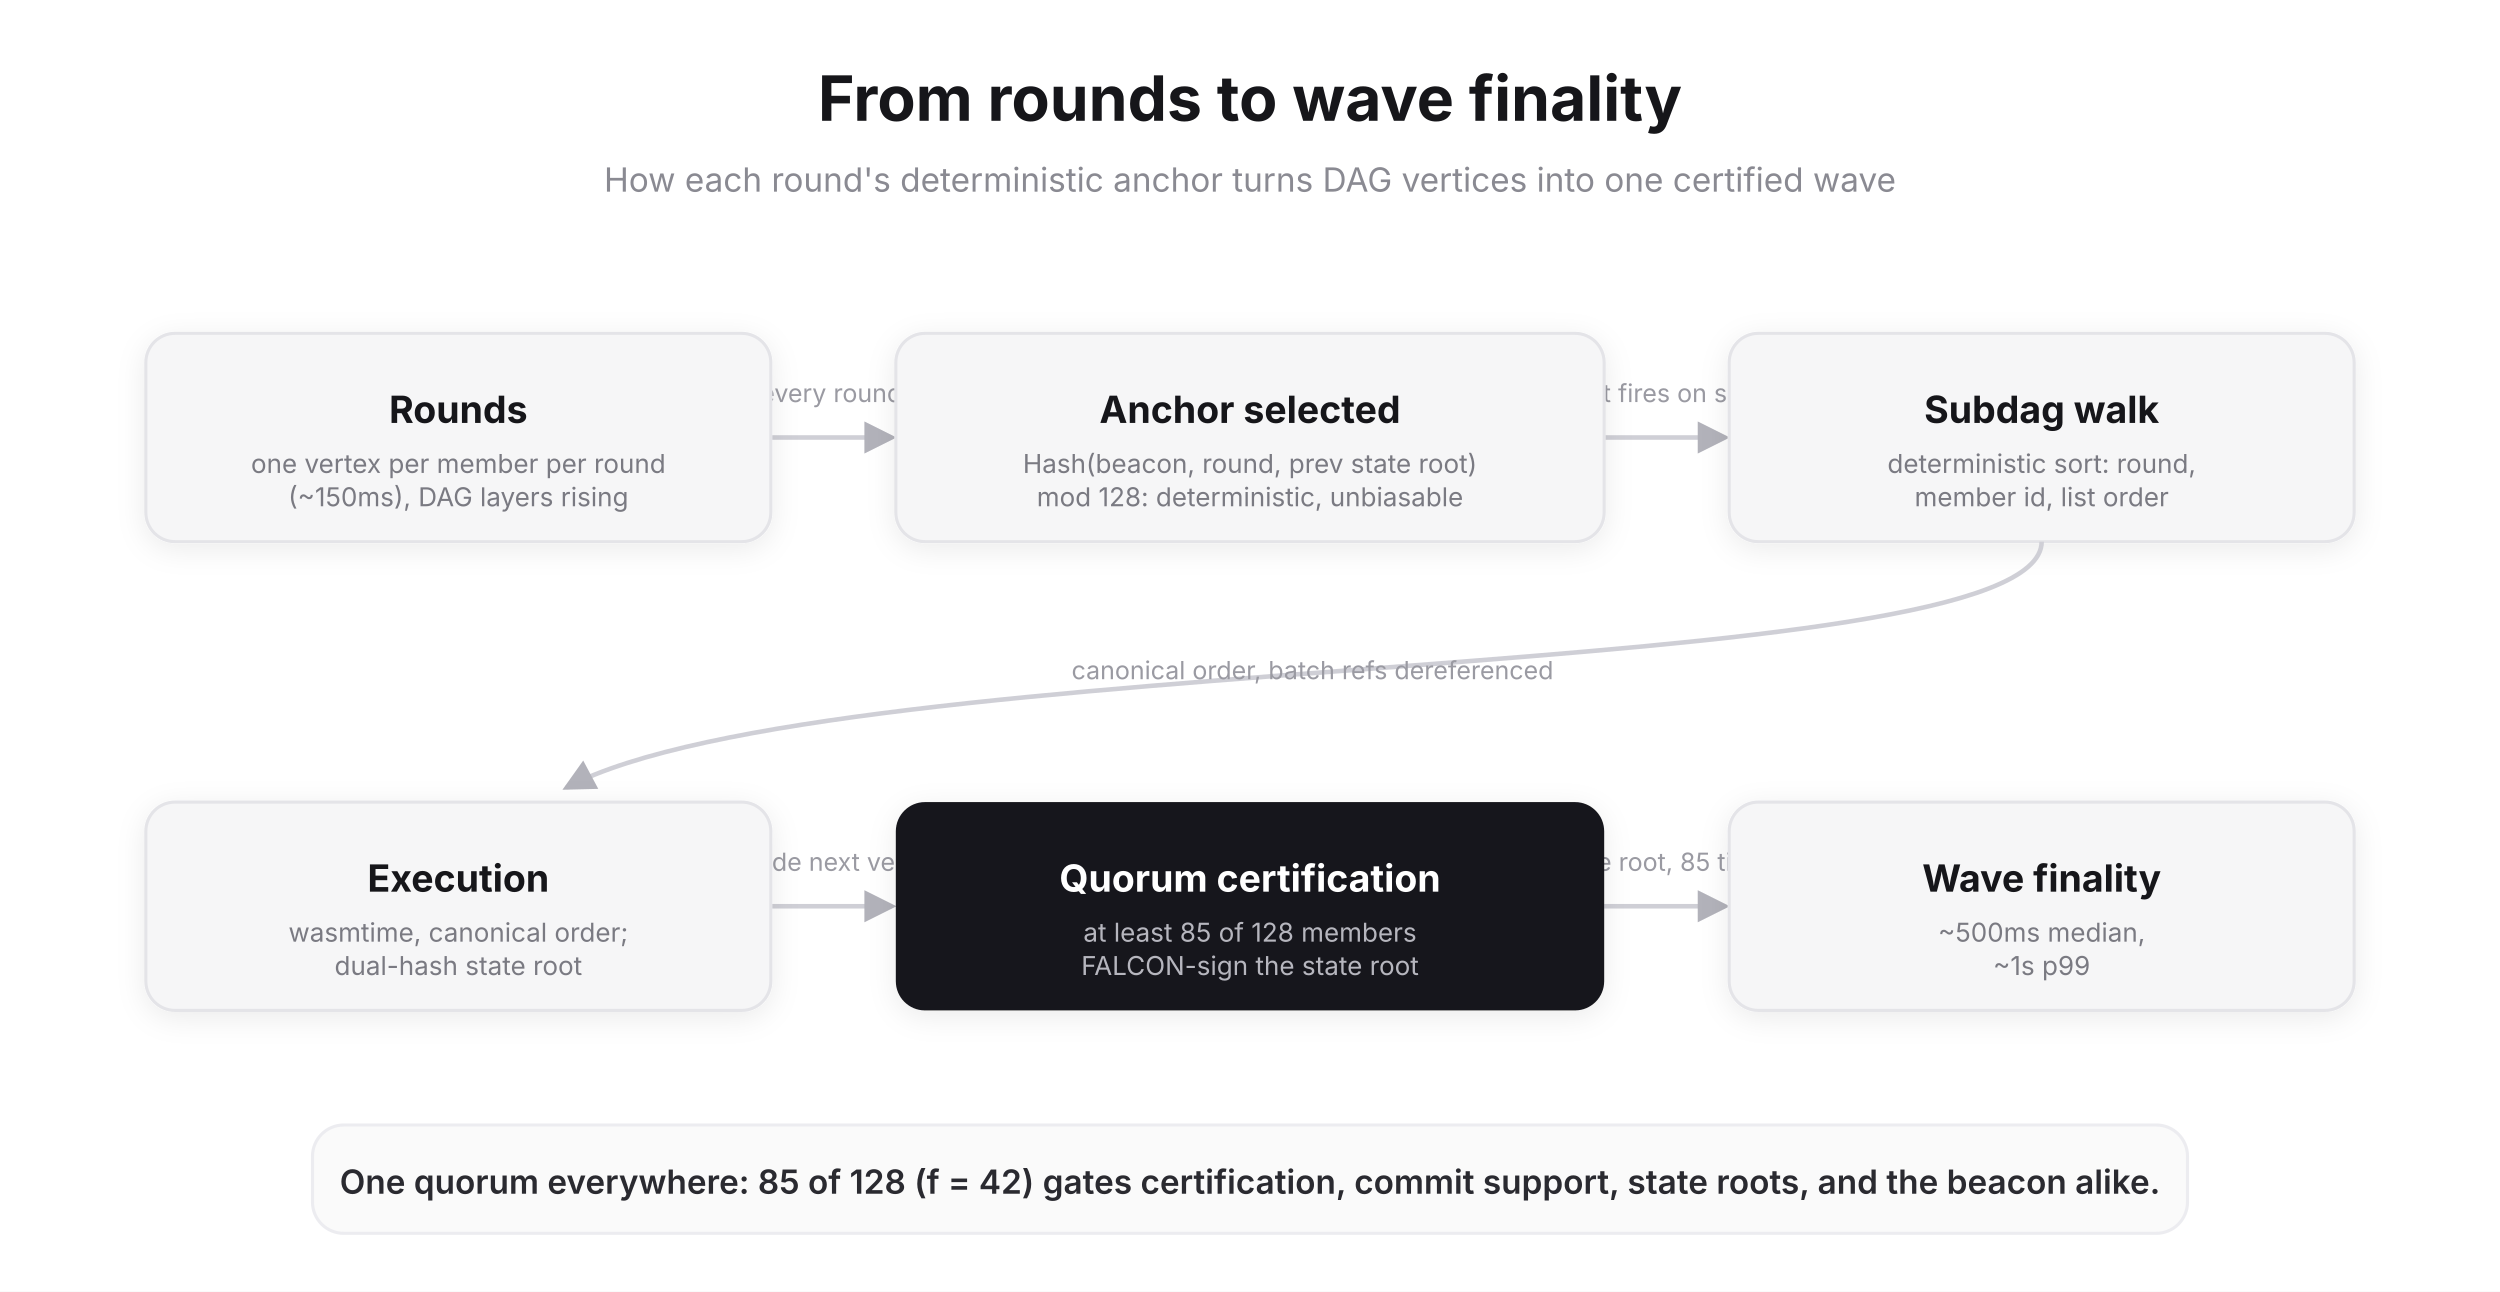
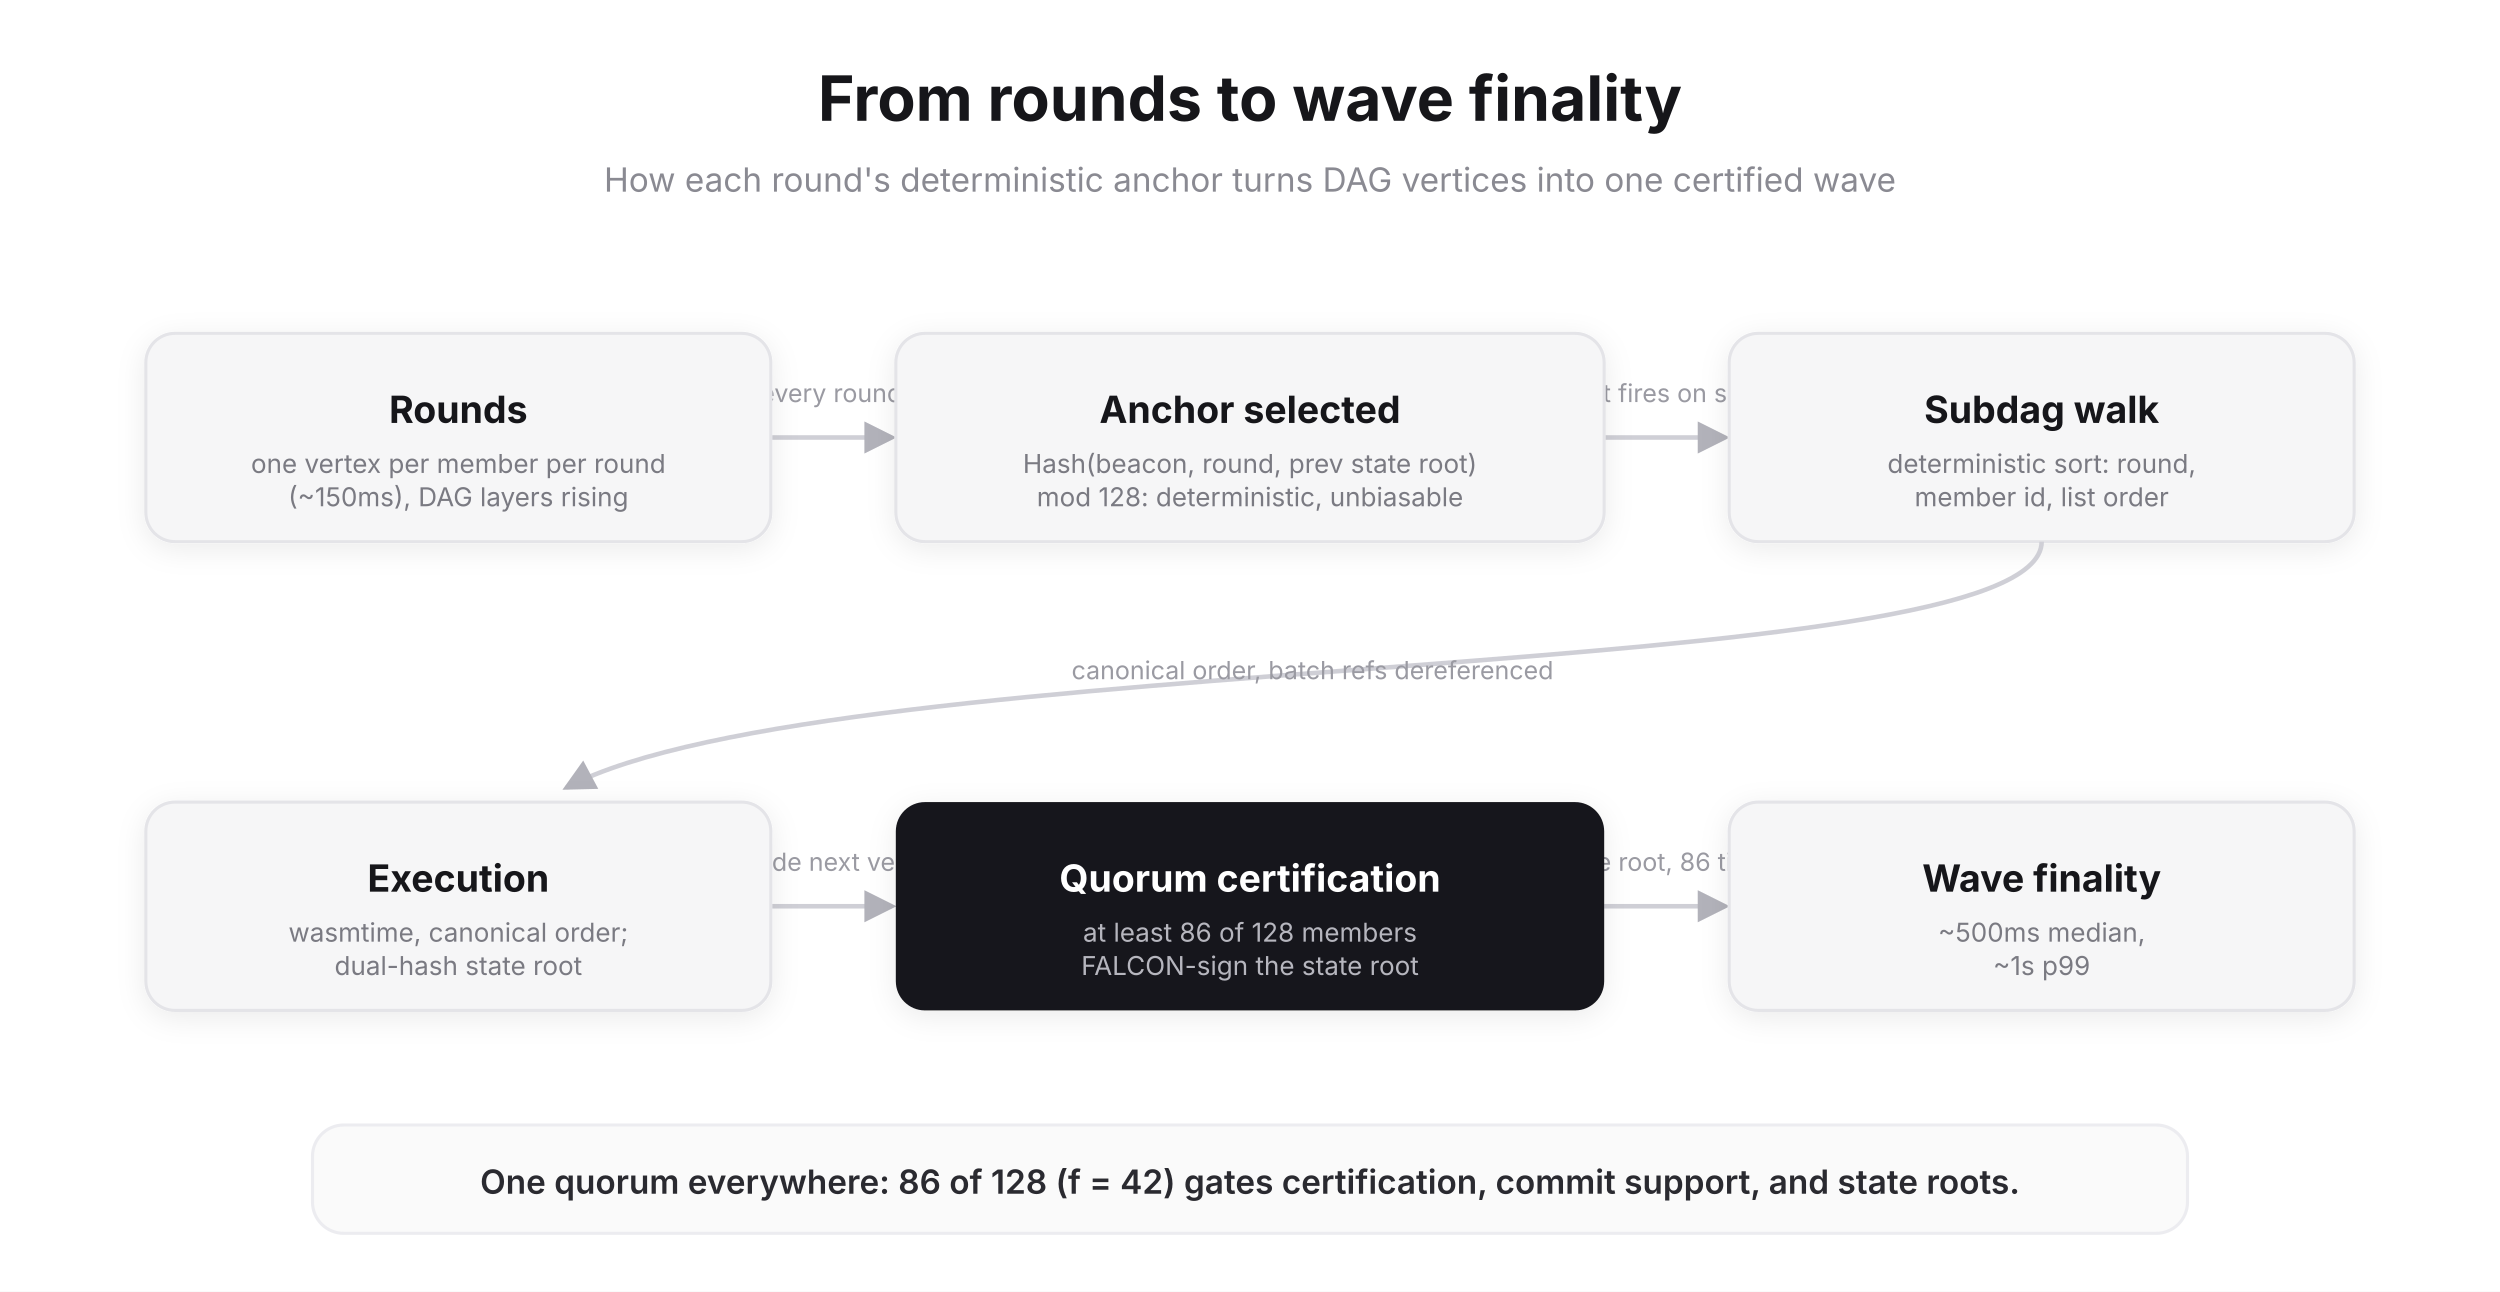
<svg xmlns="http://www.w3.org/2000/svg" width="1200" height="620" viewBox="0 0 1200 620" font-family="-apple-system, BlinkMacSystemFont, 'Segoe UI', Inter, Roboto, sans-serif">
  <defs>
    <filter id="sh" x="-30%" y="-30%" width="160%" height="160%">
      <feDropShadow dx="0" dy="3" stdDeviation="7" flood-color="#000000" flood-opacity="0.08" />
    </filter>
    <marker id="ar" viewBox="0 0 10 10" refX="8.5" refY="5" markerWidth="7" markerHeight="7" orient="auto-start-reverse">
      <path d="M0,0 L10,5 L0,10 z" fill="#b2b2ba" />
    </marker>
  </defs>
  <rect width="1200" height="620" fill="#ffffff" />
  <text x="600" y="58" text-anchor="middle" font-size="30" font-weight="700" fill="#16161a">From rounds to wave finality</text>
  <text x="600" y="92" text-anchor="middle" font-size="16" fill="#8a8a92">How each round's deterministic anchor turns DAG vertices into one certified wave</text>
  <g stroke="#cfcfd6" stroke-width="2.2">
    <line x1="370" y1="210" x2="428" y2="210" marker-end="url(#ar)" />
    <line x1="770" y1="210" x2="828" y2="210" marker-end="url(#ar)" />
  </g>
  <text x="399" y="193" text-anchor="middle" font-size="12" fill="#9a9aa2">every round</text>
  <text x="799" y="193" text-anchor="middle" font-size="12" fill="#9a9aa2">commit fires on support</text>
  <g filter="url(#sh)">
    <rect x="70" y="160" width="300" height="100" rx="14" fill="#f6f6f7" stroke="#e4e4e8" stroke-width="1.5" />
  </g>
  <text x="220" y="203" text-anchor="middle" font-size="18" font-weight="650" fill="#16161a">Rounds</text>
  <text x="220" y="227" text-anchor="middle" font-size="12.5" fill="#7a7a82">one vertex per member per round</text>
  <text x="220" y="243" text-anchor="middle" font-size="12.5" fill="#7a7a82">(~150ms), DAG layers rising</text>
  <g filter="url(#sh)">
    <rect x="430" y="160" width="340" height="100" rx="14" fill="#f6f6f7" stroke="#e4e4e8" stroke-width="1.5" />
  </g>
  <text x="600" y="203" text-anchor="middle" font-size="18" font-weight="650" fill="#16161a">Anchor selected</text>
  <text x="600" y="227" text-anchor="middle" font-size="12.5" fill="#7a7a82">Hash(beacon, round, prev state root)</text>
  <text x="600" y="243" text-anchor="middle" font-size="12.5" fill="#7a7a82">mod 128: deterministic, unbiasable</text>
  <g filter="url(#sh)">
    <rect x="830" y="160" width="300" height="100" rx="14" fill="#f6f6f7" stroke="#e4e4e8" stroke-width="1.5" />
  </g>
  <text x="980" y="203" text-anchor="middle" font-size="18" font-weight="650" fill="#16161a">Subdag walk</text>
  <text x="980" y="227" text-anchor="middle" font-size="12.5" fill="#7a7a82">deterministic sort: round,</text>
  <text x="980" y="243" text-anchor="middle" font-size="12.5" fill="#7a7a82">member id, list order</text>
  <path d="M980,260 C980,330 400,310 272,378" fill="none" stroke="#cfcfd6" stroke-width="2.2" marker-end="url(#ar)" />
  <text x="630" y="326" text-anchor="middle" font-size="12" fill="#9a9aa2">canonical order, batch refs dereferenced</text>
  <g stroke="#cfcfd6" stroke-width="2.2">
    <line x1="370" y1="435" x2="428" y2="435" marker-end="url(#ar)" />
    <line x1="770" y1="435" x2="828" y2="435" marker-end="url(#ar)" />
  </g>
  <text x="399" y="418" text-anchor="middle" font-size="12" fill="#9a9aa2">sigs ride next vertices</text>
-   <text x="799" y="418" text-anchor="middle" font-size="12" fill="#9a9aa2">same root, 85 times</text>
+   <text x="799" y="418" text-anchor="middle" font-size="12" fill="#9a9aa2">same root, 86 times</text>
  <g filter="url(#sh)">
    <rect x="70" y="385" width="300" height="100" rx="14" fill="#f6f6f7" stroke="#e4e4e8" stroke-width="1.5" />
  </g>
  <text x="220" y="428" text-anchor="middle" font-size="18" font-weight="650" fill="#16161a">Execution</text>
  <text x="220" y="452" text-anchor="middle" font-size="12.5" fill="#7a7a82">wasmtime, canonical order;</text>
  <text x="220" y="468" text-anchor="middle" font-size="12.5" fill="#7a7a82">dual-hash state root</text>
  <g filter="url(#sh)">
    <rect x="430" y="385" width="340" height="100" rx="14" fill="#16161a" />
  </g>
  <text x="600" y="428" text-anchor="middle" font-size="18" font-weight="650" fill="#ffffff">Quorum certification</text>
-   <text x="600" y="452" text-anchor="middle" font-size="12.5" fill="#b6b6be">at least 85 of 128 members</text>
+   <text x="600" y="452" text-anchor="middle" font-size="12.5" fill="#b6b6be">at least 86 of 128 members</text>
  <text x="600" y="468" text-anchor="middle" font-size="12.5" fill="#b6b6be">FALCON-sign the state root</text>
  <g filter="url(#sh)">
    <rect x="830" y="385" width="300" height="100" rx="14" fill="#f6f6f7" stroke="#e4e4e8" stroke-width="1.5" />
  </g>
  <text x="980" y="428" text-anchor="middle" font-size="18" font-weight="650" fill="#16161a">Wave finality</text>
  <text x="980" y="452" text-anchor="middle" font-size="12.5" fill="#7a7a82">~500ms median,</text>
  <text x="980" y="468" text-anchor="middle" font-size="12.5" fill="#7a7a82">~1s p99</text>
  <rect x="150" y="540" width="900" height="52" rx="15" fill="#fafafa" stroke="#ececf0" stroke-width="1.5" />
-   <text x="600" y="573" text-anchor="middle" font-size="16" font-weight="600" fill="#2a2a30">One quorum everywhere: 85 of 128 (f = 42) gates certification, commit support, state roots, and the beacon alike.</text>
+   <text x="600" y="573" text-anchor="middle" font-size="16" font-weight="600" fill="#2a2a30">One quorum everywhere: 86 of 128 (f = 42) gates certification, commit support, and state roots.</text>
</svg>
